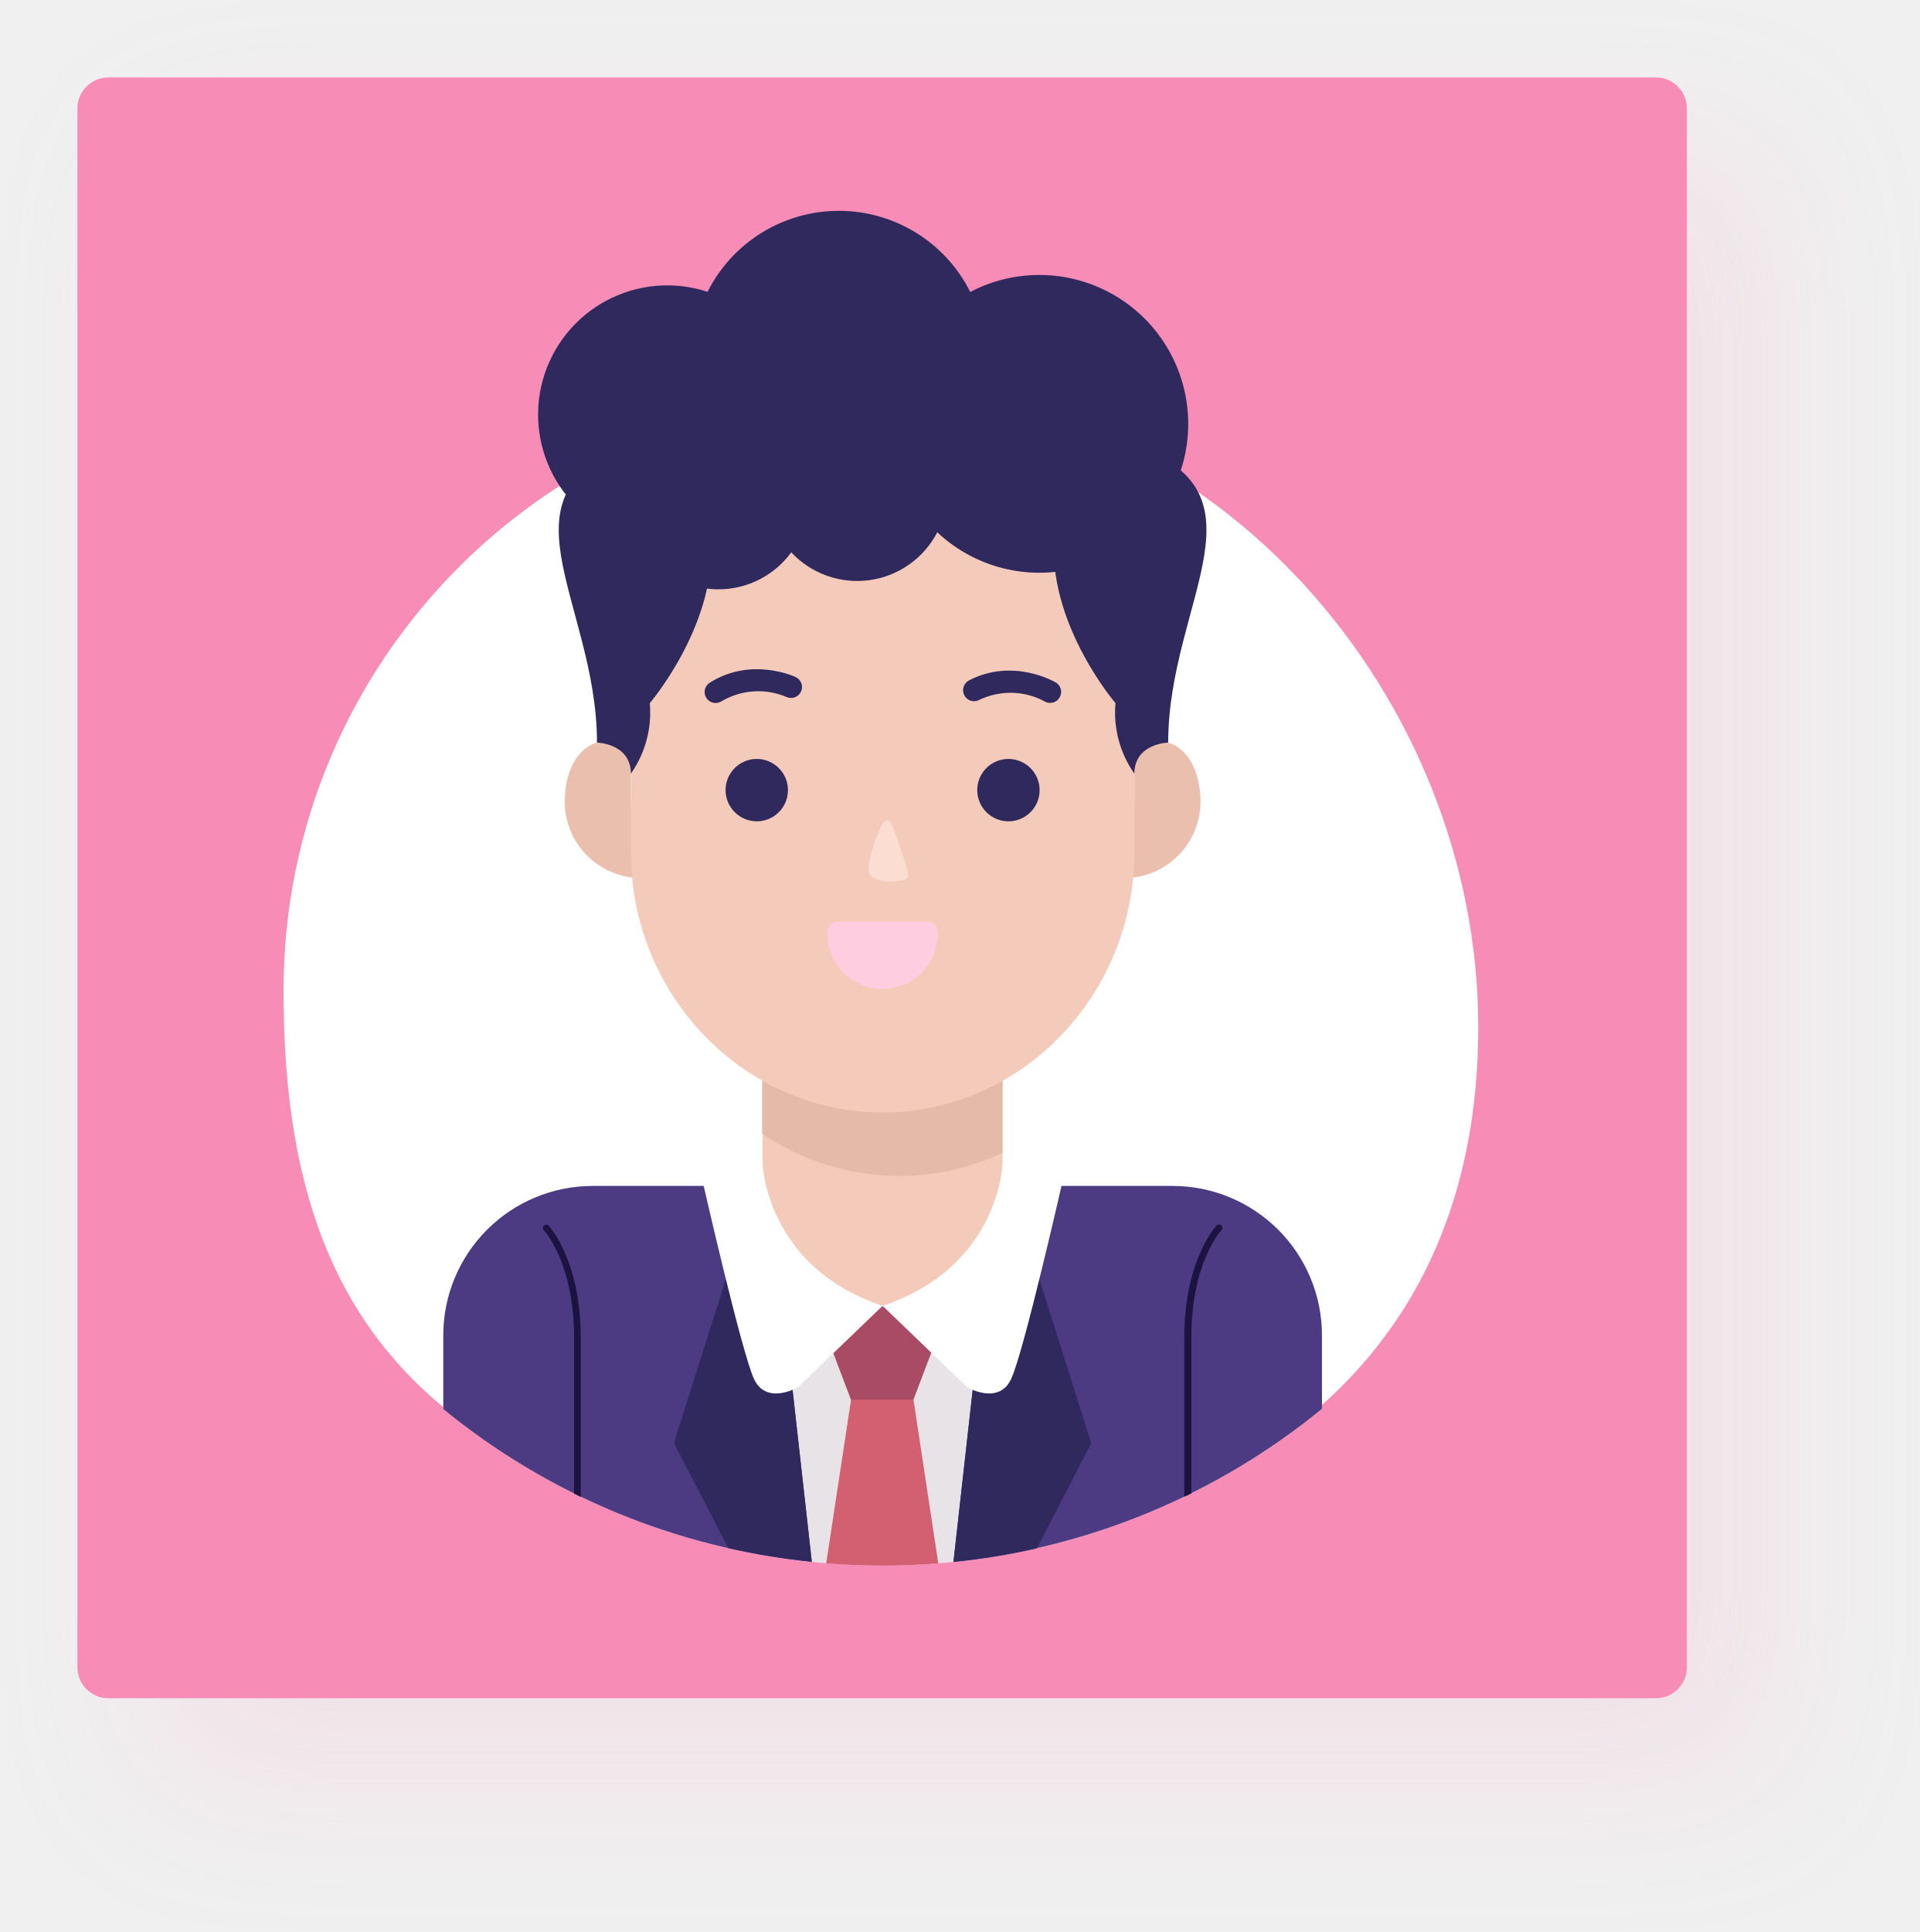
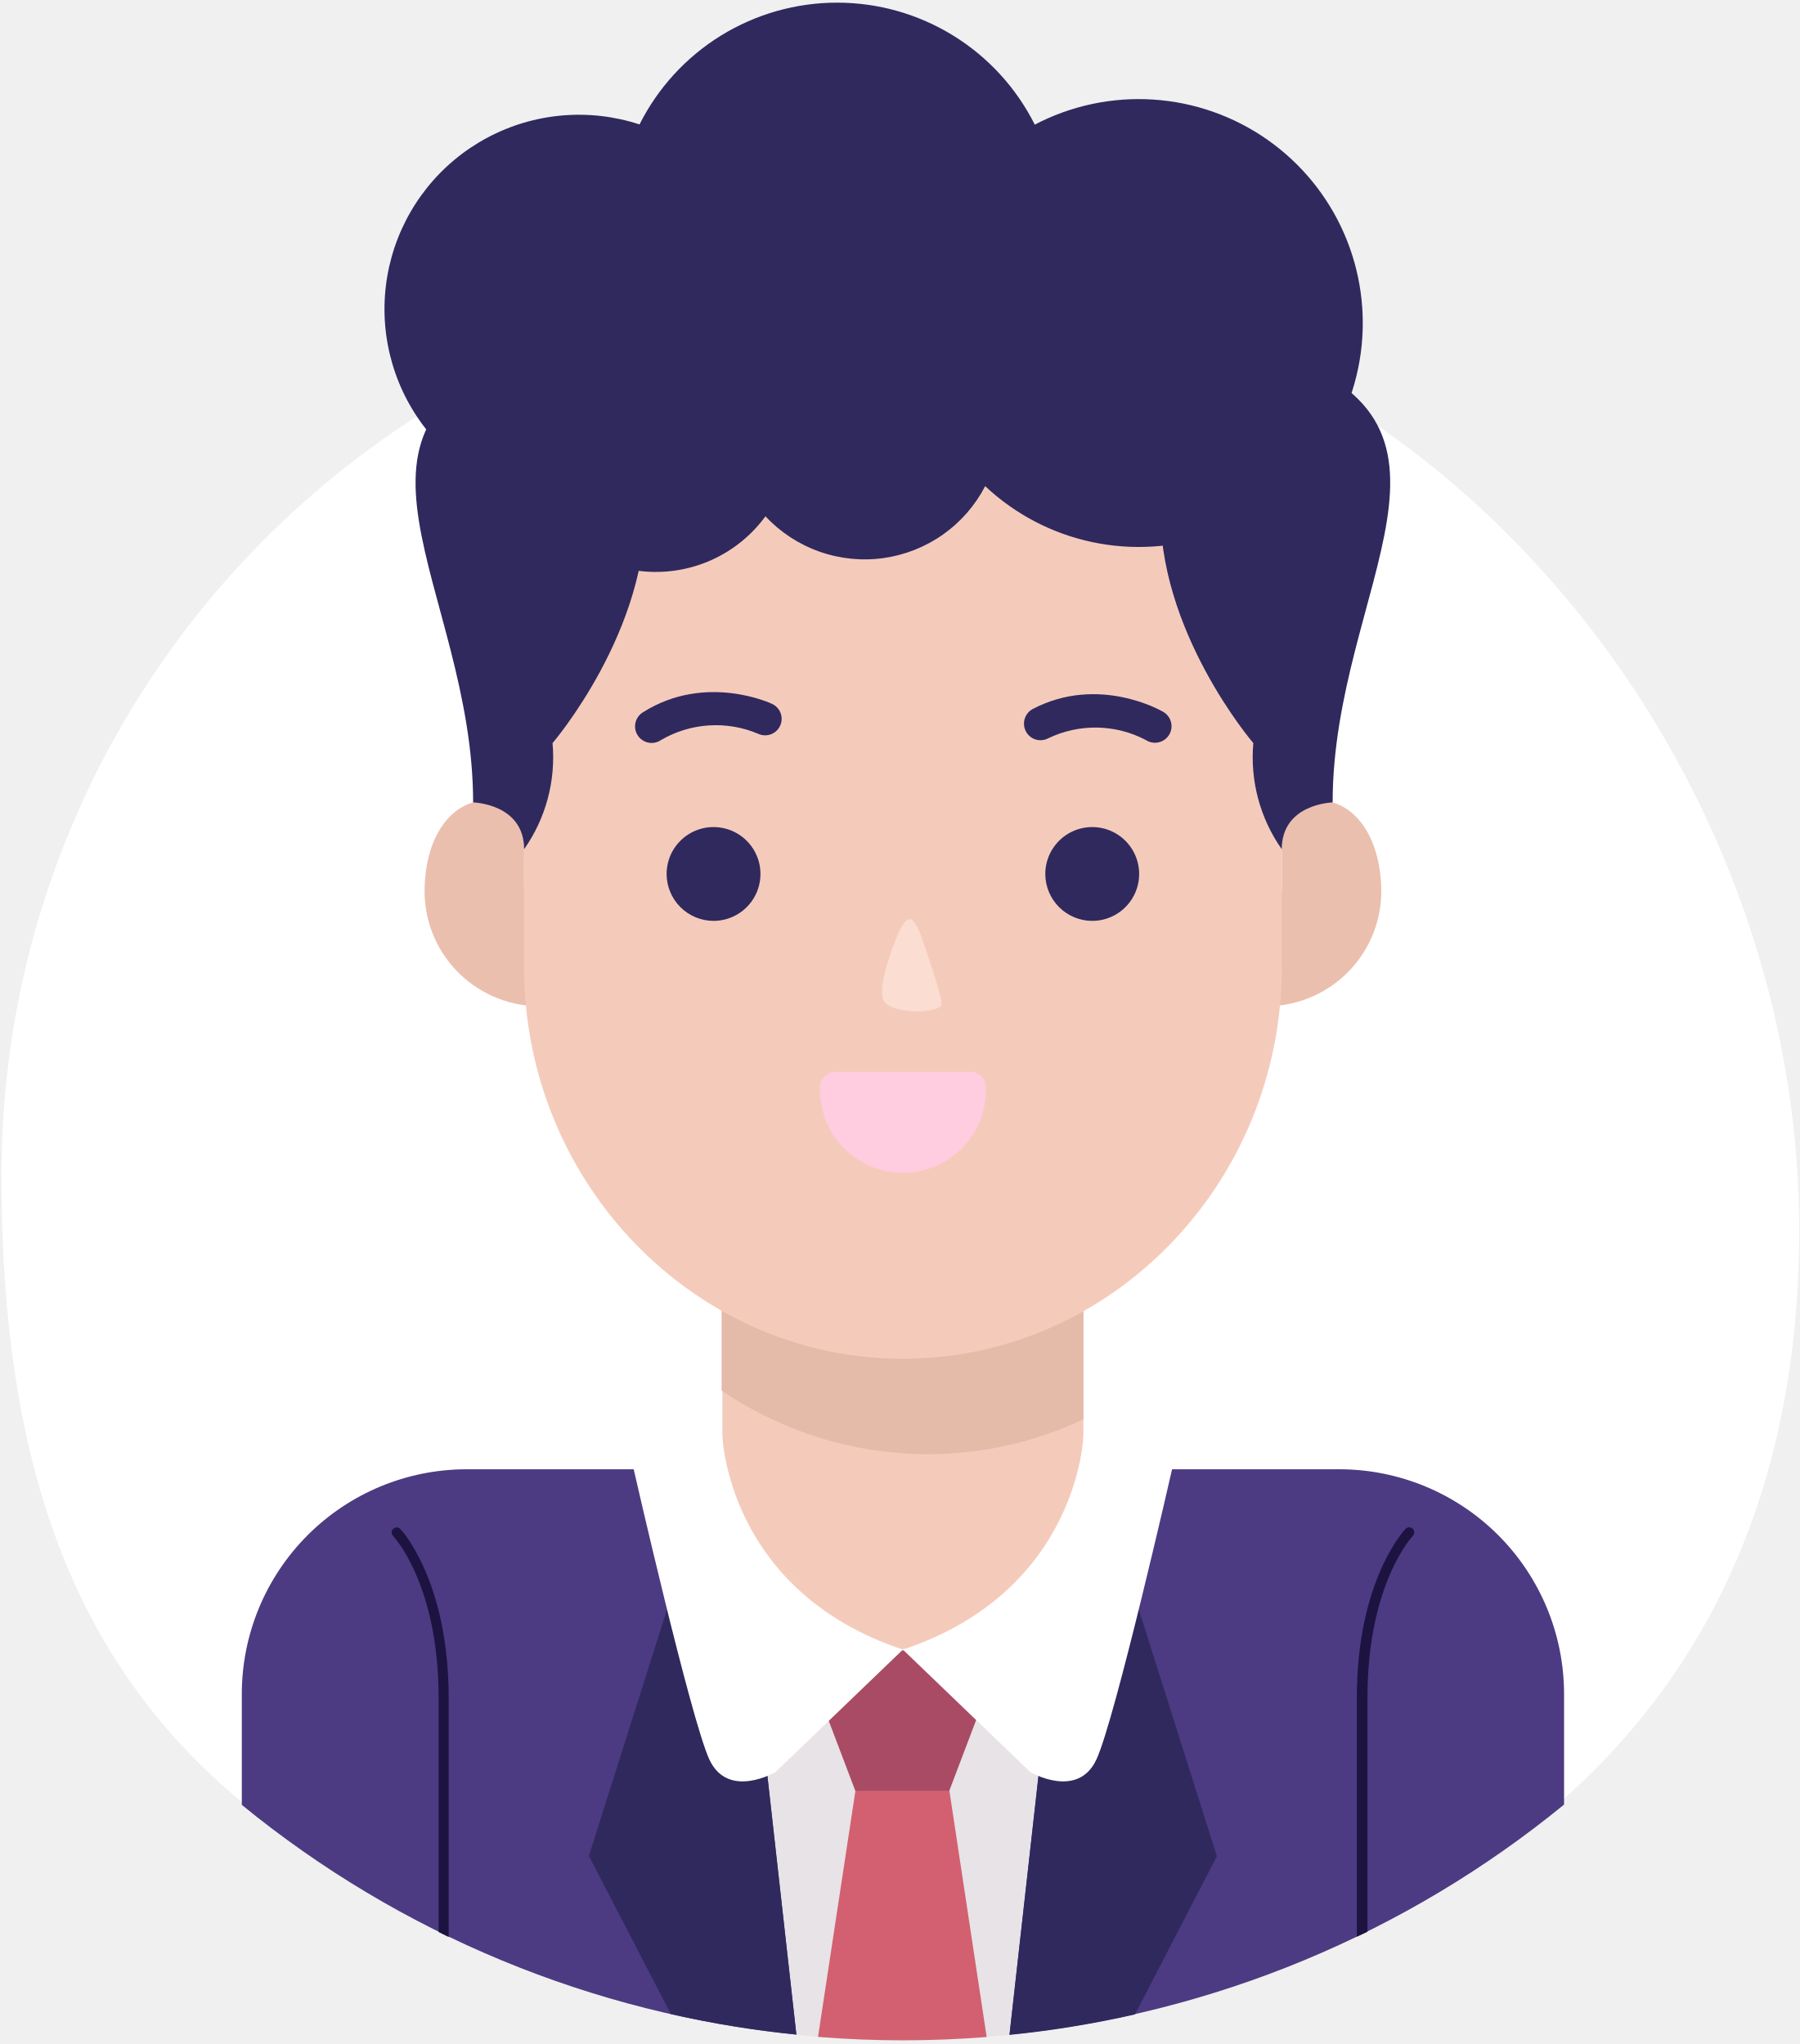
- <svg xmlns="http://www.w3.org/2000/svg" width="496" height="499" viewBox="0 0 496 499" fill="none">
-   <g filter="url(#filter0_d_1_383)">
-     <rect x="20" y="20" width="415.786" height="418.62" rx="8" fill="#F78CB6" />
-     <path d="M381.885 265.297C381.885 350.773 322.221 396.289 228.911 404.364C109.583 387.766 73.246 341.353 73.246 255.876C73.246 170.4 142.538 101.108 228.014 101.108C313.49 101.108 381.885 179.821 381.885 265.297Z" fill="white" />
-     <path fill-rule="evenodd" clip-rule="evenodd" d="M341.511 363.939V344.802C341.482 334.602 337.416 324.828 330.202 317.615C322.987 310.402 313.21 306.337 303.007 306.309H153.021C142.818 306.337 133.041 310.402 125.827 317.615C118.612 324.828 114.546 334.602 114.517 344.802V363.939C146.561 390.084 186.653 404.364 228.014 404.364C269.375 404.364 309.467 390.084 341.511 363.939Z" fill="#E7E3E7" />
-     <path fill-rule="evenodd" clip-rule="evenodd" d="M213.438 403.781C218.233 404.164 223.101 404.365 228.023 404.365C232.946 404.365 237.649 404.164 242.389 403.8L235.99 361.515L227.914 358.617L219.856 361.515L213.438 403.781Z" fill="#D26070" />
-     <path fill-rule="evenodd" clip-rule="evenodd" d="M242.954 343.125L235.972 361.515H227.896H219.837L212.855 343.125L216.355 340.136L227.896 337.366L239.454 340.136L242.954 343.125Z" fill="#A94B64" />
-     <path fill-rule="evenodd" clip-rule="evenodd" d="M341.511 363.939V344.802C341.482 334.602 337.416 324.827 330.202 317.615C322.987 310.402 313.21 306.337 303.007 306.309H245.561L242.553 308.131L253.273 341.157L246.309 403.38C281.235 399.851 314.347 386.114 341.511 363.884V363.939ZM114.517 363.939V344.802C114.546 334.602 118.612 324.827 125.827 317.615C133.041 310.402 142.818 306.337 153.021 306.309H210.449L213.475 308.131L202.755 341.157L209.719 403.38C174.799 399.867 141.687 386.149 114.517 363.939Z" fill="#4C3B82" />
-     <path fill-rule="evenodd" clip-rule="evenodd" d="M250.046 331.242L253.273 341.211L246.309 403.435C253.558 402.711 260.755 401.536 267.858 399.917L281.914 372.76L264.759 318.538C259.435 320.033 254.495 324.753 250.046 331.242Z" fill="#30295E" />
-     <path fill-rule="evenodd" clip-rule="evenodd" d="M228.005 215.707C236.211 215.75 244.069 219.029 249.872 224.83C255.675 230.631 258.954 238.487 258.998 246.692V306.145C258.954 314.349 255.675 322.205 249.872 328.006C244.069 333.807 236.211 337.086 228.005 337.129C219.797 337.09 211.936 333.814 206.132 328.011C200.328 322.209 197.051 314.35 197.012 306.145V246.764C197.031 238.546 200.301 230.669 206.107 224.851C211.913 219.033 219.784 215.746 228.005 215.707Z" fill="#F4CBBB" />
-     <path fill-rule="evenodd" clip-rule="evenodd" d="M228.005 215.707C236.211 215.75 244.069 219.029 249.872 224.83C255.675 230.631 258.954 238.487 258.998 246.692V297.724C250.629 301.674 241.489 303.722 232.235 303.721C219.622 303.695 207.308 299.885 196.885 292.785V246.764C196.904 238.524 200.191 230.628 206.024 224.806C211.858 218.984 219.762 215.712 228.005 215.707Z" fill="#E4BAA9" />
-     <path fill-rule="evenodd" clip-rule="evenodd" d="M145.893 206.521C145.76 211.76 147.714 216.838 151.323 220.638C154.933 224.438 159.904 226.65 165.145 226.789H166.074C164.078 219.991 163.035 212.95 162.975 205.865V199.833C162.975 187.457 146.367 188.277 145.893 206.521Z" fill="#EBBFAE" />
-     <path fill-rule="evenodd" clip-rule="evenodd" d="M310.135 206.521C310.268 211.76 308.314 216.838 304.705 220.638C301.095 224.438 296.124 226.65 290.884 226.789H289.954C291.942 219.99 292.985 212.949 293.053 205.865V199.833C293.053 187.457 309.589 188.277 310.135 206.521Z" fill="#EBBFAE" />
-     <path fill-rule="evenodd" clip-rule="evenodd" d="M228.023 91.807C192.236 91.807 162.975 122.062 162.975 159.025V220.136C162.975 257.099 192.236 287.335 228.023 287.335C263.792 287.335 293.053 257.099 293.053 220.136V159.025C293.053 122.062 263.792 91.807 228.023 91.807Z" fill="#F4CBBB" />
-     <path fill-rule="evenodd" clip-rule="evenodd" d="M231.359 215.398C232.617 219.043 234.823 225.477 234.641 226.497C234.368 227.901 226.875 228.32 224.906 226.115C223.593 224.675 225.234 219.298 226.638 215.708C228.588 210.732 229.664 210.477 231.359 215.398Z" fill="#FBDDD2" />
-     <path fill-rule="evenodd" clip-rule="evenodd" d="M205.526 174.863C205.865 175.016 206.17 175.235 206.425 175.506C206.679 175.777 206.877 176.096 207.008 176.443C207.14 176.791 207.201 177.161 207.189 177.533C207.177 177.904 207.092 178.27 206.939 178.609C206.786 178.947 206.567 179.252 206.296 179.507C206.025 179.761 205.706 179.959 205.358 180.091C205.011 180.222 204.64 180.283 204.269 180.271C203.897 180.259 203.531 180.174 203.193 180.021C200.513 178.88 197.603 178.383 194.697 178.57C191.79 178.757 188.968 179.622 186.457 181.096C186.141 181.309 185.785 181.456 185.411 181.528C185.037 181.601 184.653 181.598 184.28 181.519C183.908 181.44 183.555 181.287 183.242 181.069C182.93 180.851 182.664 180.573 182.462 180.251C182.259 179.928 182.123 179.569 182.062 179.193C182.001 178.817 182.016 178.433 182.106 178.063C182.197 177.693 182.361 177.345 182.588 177.039C182.815 176.734 183.102 176.477 183.43 176.285C194.205 169.505 205.508 174.845 205.526 174.863Z" fill="#30295E" />
-     <path fill-rule="evenodd" clip-rule="evenodd" d="M272.47 176.121C272.826 176.284 273.144 176.519 273.405 176.812C273.666 177.104 273.863 177.447 273.985 177.819C274.107 178.191 274.151 178.584 274.113 178.974C274.076 179.364 273.959 179.742 273.769 180.084C273.579 180.426 273.32 180.726 273.009 180.963C272.698 181.201 272.341 181.372 271.96 181.465C271.58 181.559 271.184 181.572 270.798 181.506C270.412 181.439 270.044 181.293 269.717 181.078C267.139 179.722 264.279 178.989 261.366 178.938C258.453 178.888 255.569 179.521 252.945 180.786C252.615 180.96 252.254 181.067 251.882 181.101C251.51 181.135 251.136 181.094 250.78 180.982C250.424 180.871 250.094 180.689 249.808 180.449C249.523 180.209 249.288 179.915 249.116 179.584C248.769 178.913 248.701 178.133 248.926 177.413C249.152 176.693 249.652 176.091 250.32 175.738C261.623 169.833 272.434 176.102 272.47 176.121Z" fill="#30295E" />
-     <path fill-rule="evenodd" clip-rule="evenodd" d="M301.786 191.795C301.786 191.795 293.053 191.995 293.053 199.833C289.321 194.525 287.59 188.068 288.167 181.607C288.167 181.607 271.486 162.159 272.251 140.434C273.017 118.709 289.917 114.079 289.917 114.079C330.554 125.945 301.786 154.705 301.786 191.795Z" fill="#30295E" />
-     <path fill-rule="evenodd" clip-rule="evenodd" d="M154.224 191.795C154.224 191.795 162.975 191.995 162.975 199.833C166.707 194.525 168.438 188.068 167.861 181.607C167.861 181.607 184.542 162.159 183.777 140.434C183.011 118.709 166.093 114.079 166.093 114.079C125.456 125.945 154.224 154.705 154.224 191.795Z" fill="#30295E" />
-     <path fill-rule="evenodd" clip-rule="evenodd" d="M250.611 75.422C256.866 72.139 263.904 70.642 270.954 71.094C278.004 71.546 284.793 73.93 290.577 77.985C296.361 82.039 300.917 87.608 303.744 94.08C306.572 100.552 307.562 107.678 306.606 114.675C305.65 121.673 302.785 128.272 298.325 133.749C293.866 139.226 287.984 143.37 281.324 145.726C274.664 148.082 267.484 148.559 260.571 147.104C253.658 145.65 247.279 142.321 242.134 137.482C240.417 140.794 237.93 143.645 234.881 145.796C231.833 147.947 228.312 149.334 224.616 149.841C220.919 150.349 217.155 149.961 213.639 148.711C210.124 147.461 206.96 145.385 204.414 142.658C202.072 145.865 198.948 148.42 195.339 150.08C191.731 151.741 187.758 152.451 183.798 152.144C179.837 151.837 176.021 150.524 172.712 148.327C169.403 146.131 166.71 143.125 164.889 139.596C160.494 138.583 156.35 136.69 152.707 134.031C149.064 131.372 145.997 128.003 143.693 124.126C141.389 120.25 139.894 115.947 139.299 111.477C138.705 107.007 139.022 102.463 140.233 98.119C141.444 93.775 143.523 89.722 146.344 86.204C149.165 82.685 152.67 79.775 156.648 77.649C160.626 75.522 164.993 74.224 169.486 73.832C173.98 73.44 178.506 73.962 182.792 75.368C185.951 69.081 190.796 63.795 196.785 60.102C202.775 56.409 209.674 54.453 216.711 54.453C223.748 54.453 230.647 56.409 236.637 60.102C242.626 63.795 247.471 69.081 250.63 75.368L250.611 75.422Z" fill="#30295E" />
-     <path fill-rule="evenodd" clip-rule="evenodd" d="M228.005 337.275L249.882 358.307C249.882 358.307 257.995 363.064 261.222 356.157C264.449 349.249 274.239 306.218 274.239 306.218L258.998 300.567C258.998 300.567 258.232 327.214 228.005 337.275Z" fill="white" />
-     <path fill-rule="evenodd" clip-rule="evenodd" d="M314.292 316.552C314.369 316.468 314.461 316.4 314.564 316.352C314.667 316.304 314.778 316.277 314.891 316.271C315.005 316.266 315.118 316.284 315.225 316.322C315.332 316.361 315.43 316.42 315.514 316.497C315.597 316.574 315.665 316.666 315.713 316.769C315.761 316.872 315.789 316.983 315.794 317.096C315.799 317.21 315.782 317.323 315.743 317.43C315.704 317.536 315.645 317.634 315.568 317.718C315.568 317.718 307.765 325.902 307.765 345.458V385.719L305.942 386.576V345.458C305.942 325.209 314.274 316.57 314.292 316.552Z" fill="#1C1341" />
-     <path fill-rule="evenodd" clip-rule="evenodd" d="M205.982 331.242L202.755 341.157L209.719 403.38C202.47 402.657 195.273 401.482 188.17 399.863L174.096 372.706L191.27 318.484C196.557 320.033 201.534 324.753 205.982 331.242Z" fill="#30295E" />
-     <path fill-rule="evenodd" clip-rule="evenodd" d="M228.005 337.275L206.128 358.307C206.128 358.307 197.997 363.064 194.788 356.157C191.579 349.249 181.771 306.218 181.771 306.218L197.012 300.567C197.012 300.567 197.796 327.214 228.005 337.275Z" fill="white" />
-     <path fill-rule="evenodd" clip-rule="evenodd" d="M141.718 316.552C141.639 316.468 141.545 316.402 141.44 316.357C141.335 316.311 141.221 316.288 141.107 316.288C140.993 316.288 140.879 316.311 140.774 316.357C140.669 316.402 140.575 316.468 140.496 316.552C140.415 316.631 140.351 316.726 140.307 316.831C140.263 316.936 140.24 317.049 140.24 317.162C140.24 317.276 140.263 317.388 140.307 317.493C140.351 317.598 140.415 317.693 140.496 317.773C140.496 317.773 148.299 325.956 148.299 345.513V385.774L150.031 386.63V345.458C149.995 325.209 141.754 316.57 141.718 316.552Z" fill="#1C1341" />
-     <path fill-rule="evenodd" clip-rule="evenodd" d="M195.499 212.135C197.093 212.135 198.651 211.663 199.976 210.777C201.301 209.892 202.334 208.634 202.944 207.162C203.554 205.69 203.713 204.07 203.402 202.508C203.091 200.945 202.324 199.509 201.197 198.383C200.07 197.256 198.634 196.489 197.071 196.178C195.508 195.867 193.888 196.027 192.415 196.637C190.943 197.246 189.685 198.279 188.799 199.604C187.914 200.928 187.441 202.486 187.441 204.079C187.446 206.214 188.296 208.26 189.807 209.77C191.317 211.28 193.363 212.13 195.499 212.135Z" fill="#30295E" />
-     <path fill-rule="evenodd" clip-rule="evenodd" d="M260.511 212.135C262.104 212.135 263.662 211.663 264.988 210.777C266.313 209.892 267.346 208.634 267.955 207.162C268.565 205.69 268.725 204.07 268.414 202.508C268.103 200.945 267.336 199.509 266.209 198.383C265.082 197.256 263.646 196.489 262.083 196.178C260.52 195.867 258.9 196.027 257.427 196.637C255.955 197.246 254.696 198.279 253.811 199.604C252.925 200.928 252.453 202.486 252.453 204.079C252.458 206.214 253.308 208.26 254.818 209.77C256.328 211.28 258.375 212.13 260.511 212.135Z" fill="#30295E" />
-     <path fill-rule="evenodd" clip-rule="evenodd" d="M242.243 240.659C242.312 242.57 241.994 244.475 241.31 246.26C240.626 248.046 239.589 249.676 238.261 251.052C236.933 252.428 235.341 253.522 233.58 254.27C231.82 255.017 229.927 255.403 228.014 255.403C226.101 255.403 224.208 255.017 222.448 254.27C220.687 253.522 219.096 252.428 217.767 251.052C216.439 249.676 215.402 248.046 214.718 246.26C214.034 244.475 213.716 242.57 213.785 240.659C213.79 239.966 214.068 239.303 214.56 238.815C215.052 238.326 215.717 238.052 216.41 238.052H239.618C240.311 238.052 240.976 238.326 241.468 238.815C241.96 239.303 242.239 239.966 242.243 240.659Z" fill="#FFCCE0" />
-   </g>
-   <defs>
-     <filter id="filter0_d_1_383" x="0" y="0" width="495.786" height="498.62" filterUnits="userSpaceOnUse" color-interpolation-filters="sRGB">
-       <feFlood flood-opacity="0" result="BackgroundImageFix" />
-       <feColorMatrix in="SourceAlpha" type="matrix" values="0 0 0 0 0 0 0 0 0 0 0 0 0 0 0 0 0 0 127 0" result="hardAlpha" />
-       <feOffset dx="20" dy="20" />
-       <feGaussianBlur stdDeviation="20" />
-       <feColorMatrix type="matrix" values="0 0 0 0 0.98 0 0 0 0 0.553 0 0 0 0 0.722 0 0 0 0.15 0" />
-       <feBlend mode="normal" in2="BackgroundImageFix" result="effect1_dropShadow_1_383" />
-       <feBlend mode="normal" in="SourceGraphic" in2="effect1_dropShadow_1_383" result="shape" />
-     </filter>
-   </defs>
+ <svg xmlns="http://www.w3.org/2000/svg" width="309" height="351" viewBox="0 0 309 351" fill="none">
+   <path d="M308.885 211.297C308.885 296.773 249.221 342.289 155.911 350.364C36.583 333.766 0.246 287.353 0.246 201.876C0.246 116.4 69.538 47.108 155.014 47.108C240.49 47.108 308.885 125.821 308.885 211.297Z" fill="white" />
+   <path fill-rule="evenodd" clip-rule="evenodd" d="M268.511 309.939V290.802C268.482 280.602 264.416 270.828 257.202 263.615C249.987 256.402 240.21 252.337 230.007 252.309H80.021C69.818 252.337 60.041 256.402 52.827 263.615C45.612 270.828 41.546 280.602 41.517 290.802V309.939C73.561 336.084 113.653 350.364 155.014 350.364C196.375 350.364 236.467 336.084 268.511 309.939V309.939Z" fill="#E7E3E7" />
+   <path fill-rule="evenodd" clip-rule="evenodd" d="M140.438 349.781C145.233 350.164 150.101 350.365 155.023 350.365C159.946 350.365 164.649 350.164 169.389 349.8L162.99 307.515L154.914 304.617L146.856 307.515L140.438 349.781Z" fill="#D26070" />
+   <path fill-rule="evenodd" clip-rule="evenodd" d="M169.954 289.125L162.972 307.515H154.896H146.837L139.855 289.125L143.355 286.136L154.896 283.366L166.454 286.136L169.954 289.125Z" fill="#A94B64" />
+   <path fill-rule="evenodd" clip-rule="evenodd" d="M268.511 309.939V290.802C268.482 280.602 264.416 270.827 257.202 263.615C249.987 256.402 240.21 252.337 230.007 252.309H172.561L169.553 254.131L180.273 287.157L173.309 349.38C208.235 345.851 241.347 332.114 268.511 309.884V309.939ZM41.517 309.939V290.802C41.546 280.602 45.612 270.827 52.827 263.615C60.041 256.402 69.818 252.337 80.021 252.309H137.449L140.475 254.131L129.755 287.157L136.719 349.38C101.799 345.867 68.688 332.149 41.517 309.939V309.939Z" fill="#4C3B82" />
+   <path fill-rule="evenodd" clip-rule="evenodd" d="M177.046 277.242L180.273 287.211L173.309 349.435C180.558 348.711 187.755 347.536 194.858 345.917L208.914 318.76L191.759 264.538C186.435 266.033 181.495 270.753 177.046 277.242Z" fill="#30295E" />
+   <path fill-rule="evenodd" clip-rule="evenodd" d="M155.005 161.707C163.211 161.75 171.069 165.029 176.872 170.83C182.675 176.631 185.954 184.487 185.998 192.692V252.145C185.954 260.349 182.675 268.205 176.872 274.006C171.069 279.807 163.211 283.086 155.005 283.129V283.129C146.797 283.09 138.936 279.814 133.132 274.011C127.328 268.209 124.051 260.35 124.012 252.145V192.764C124.031 184.546 127.301 176.669 133.107 170.851C138.913 165.033 146.784 161.746 155.005 161.707Z" fill="#F4CBBB" />
+   <path fill-rule="evenodd" clip-rule="evenodd" d="M155.005 161.707C163.211 161.75 171.069 165.029 176.872 170.83C182.675 176.631 185.954 184.487 185.998 192.692V243.724C177.629 247.674 168.489 249.722 159.235 249.721V249.721C146.622 249.695 134.308 245.885 123.885 238.785V192.764C123.904 184.524 127.191 176.628 133.024 170.806C138.858 164.984 146.762 161.712 155.005 161.707V161.707Z" fill="#E4BAA9" />
+   <path fill-rule="evenodd" clip-rule="evenodd" d="M72.893 152.521C72.76 157.76 74.714 162.838 78.323 166.638C81.933 170.438 86.904 172.65 92.145 172.789H93.074C91.078 165.991 90.035 158.95 89.975 151.865V145.833C89.975 133.457 73.367 134.277 72.893 152.521Z" fill="#EBBFAE" />
+   <path fill-rule="evenodd" clip-rule="evenodd" d="M237.135 152.521C237.268 157.76 235.314 162.838 231.705 166.638C228.095 170.438 223.124 172.65 217.884 172.789H216.954C218.942 165.99 219.985 158.949 220.053 151.865V145.833C220.053 133.457 236.589 134.277 237.135 152.521Z" fill="#EBBFAE" />
+   <path fill-rule="evenodd" clip-rule="evenodd" d="M155.023 37.807C119.236 37.807 89.975 68.062 89.975 105.025V166.136C89.975 203.099 119.236 233.335 155.023 233.335C190.792 233.335 220.053 203.099 220.053 166.136V105.025C220.053 68.062 190.792 37.807 155.023 37.807Z" fill="#F4CBBB" />
+   <path fill-rule="evenodd" clip-rule="evenodd" d="M158.359 161.398C159.617 165.043 161.823 171.477 161.641 172.497C161.368 173.901 153.875 174.32 151.906 172.115C150.593 170.675 152.234 165.298 153.638 161.708C155.588 156.732 156.664 156.477 158.359 161.398Z" fill="#FBDDD2" />
+   <path fill-rule="evenodd" clip-rule="evenodd" d="M132.526 120.863C132.865 121.016 133.17 121.235 133.425 121.506C133.679 121.777 133.877 122.096 134.008 122.443C134.14 122.791 134.201 123.161 134.189 123.533C134.177 123.904 134.092 124.27 133.939 124.609C133.786 124.947 133.567 125.252 133.296 125.507C133.025 125.761 132.706 125.959 132.358 126.091C132.011 126.222 131.64 126.283 131.269 126.271C130.897 126.259 130.531 126.174 130.193 126.021C127.513 124.88 124.603 124.383 121.697 124.57C118.79 124.757 115.968 125.622 113.457 127.096C113.141 127.309 112.785 127.456 112.411 127.528C112.037 127.601 111.653 127.598 111.28 127.519C110.908 127.44 110.555 127.287 110.242 127.069C109.93 126.851 109.664 126.573 109.462 126.251C109.259 125.928 109.123 125.569 109.062 125.193C109.001 124.817 109.016 124.433 109.106 124.063C109.197 123.693 109.361 123.345 109.588 123.039C109.815 122.734 110.102 122.477 110.43 122.285C121.205 115.505 132.508 120.845 132.526 120.863Z" fill="#30295E" />
+   <path fill-rule="evenodd" clip-rule="evenodd" d="M199.47 122.121C199.826 122.284 200.144 122.519 200.405 122.812C200.666 123.104 200.863 123.447 200.985 123.819C201.107 124.191 201.151 124.584 201.113 124.974C201.076 125.364 200.959 125.742 200.769 126.084C200.579 126.426 200.32 126.726 200.009 126.963C199.698 127.201 199.341 127.372 198.96 127.465C198.58 127.559 198.184 127.572 197.798 127.506C197.412 127.439 197.044 127.293 196.717 127.078C194.139 125.722 191.279 124.989 188.366 124.938C185.453 124.888 182.569 125.521 179.945 126.786C179.615 126.96 179.254 127.067 178.882 127.101C178.51 127.135 178.136 127.094 177.78 126.982C177.424 126.871 177.094 126.689 176.808 126.449C176.523 126.209 176.288 125.915 176.116 125.584C175.769 124.913 175.701 124.133 175.926 123.413C176.152 122.693 176.652 122.091 177.32 121.738C188.623 115.833 199.434 122.102 199.47 122.121Z" fill="#30295E" />
+   <path fill-rule="evenodd" clip-rule="evenodd" d="M228.786 137.795C228.786 137.795 220.053 137.995 220.053 145.833C216.321 140.525 214.59 134.068 215.167 127.607C215.167 127.607 198.486 108.159 199.251 86.434C200.017 64.709 216.917 60.079 216.917 60.079C257.554 71.945 228.786 100.705 228.786 137.795Z" fill="#30295E" />
+   <path fill-rule="evenodd" clip-rule="evenodd" d="M81.224 137.795C81.224 137.795 89.975 137.995 89.975 145.833C93.707 140.525 95.438 134.068 94.861 127.607C94.861 127.607 111.542 108.159 110.777 86.434C110.011 64.709 93.093 60.079 93.093 60.079C52.456 71.945 81.224 100.705 81.224 137.795Z" fill="#30295E" />
+   <path fill-rule="evenodd" clip-rule="evenodd" d="M177.611 21.422C183.866 18.139 190.904 16.642 197.954 17.094C205.004 17.546 211.793 19.93 217.577 23.985C223.361 28.039 227.917 33.608 230.744 40.08C233.572 46.552 234.562 53.678 233.606 60.675C232.65 67.673 229.785 74.272 225.325 79.749C220.866 85.226 214.984 89.37 208.324 91.726C201.664 94.082 194.484 94.559 187.571 93.104C180.658 91.65 174.279 88.321 169.134 83.482C167.417 86.794 164.93 89.645 161.881 91.796C158.833 93.947 155.312 95.334 151.616 95.841C147.919 96.349 144.155 95.961 140.639 94.711C137.124 93.461 133.96 91.385 131.414 88.658C129.072 91.865 125.948 94.42 122.339 96.08C118.731 97.741 114.758 98.451 110.798 98.144C106.837 97.838 103.021 96.523 99.712 94.327C96.403 92.131 93.71 89.125 91.889 85.596C87.494 84.583 83.35 82.69 79.707 80.031C76.064 77.372 72.997 74.003 70.693 70.126C68.388 66.25 66.894 61.947 66.299 57.477C65.705 53.007 66.022 48.463 67.233 44.119C68.444 39.775 70.523 35.722 73.344 32.203C76.165 28.685 79.671 25.775 83.648 23.649C87.626 21.522 91.993 20.224 96.487 19.832C100.98 19.44 105.506 19.962 109.792 21.367C112.951 15.081 117.796 9.795 123.785 6.102C129.775 2.409 136.674 0.453 143.711 0.453C150.748 0.453 157.647 2.409 163.637 6.102C169.626 9.795 174.471 15.081 177.63 21.367L177.611 21.422Z" fill="#30295E" />
+   <path fill-rule="evenodd" clip-rule="evenodd" d="M155.005 283.275L176.882 304.307C176.882 304.307 184.995 309.064 188.222 302.157C191.449 295.249 201.239 252.218 201.239 252.218L185.998 246.567C185.998 246.567 185.232 273.214 155.005 283.275Z" fill="white" />
+   <path fill-rule="evenodd" clip-rule="evenodd" d="M241.292 262.552C241.369 262.468 241.461 262.4 241.564 262.352C241.667 262.304 241.778 262.277 241.891 262.271C242.005 262.266 242.118 262.284 242.225 262.322C242.332 262.361 242.43 262.42 242.514 262.497C242.597 262.574 242.665 262.666 242.713 262.769C242.761 262.872 242.789 262.983 242.794 263.096C242.799 263.21 242.782 263.323 242.743 263.43C242.704 263.536 242.645 263.634 242.568 263.718C242.568 263.718 234.765 271.902 234.765 291.458V331.719L232.942 332.576V291.458C232.942 271.209 241.274 262.57 241.292 262.552Z" fill="#1C1341" />
+   <path fill-rule="evenodd" clip-rule="evenodd" d="M132.982 277.242L129.755 287.157L136.719 349.38C129.47 348.657 122.273 347.482 115.17 345.863L101.096 318.706L118.27 264.484C123.557 266.033 128.534 270.753 132.982 277.242Z" fill="#30295E" />
+   <path fill-rule="evenodd" clip-rule="evenodd" d="M155.005 283.275L133.128 304.307C133.128 304.307 124.997 309.064 121.788 302.157C118.579 295.249 108.771 252.218 108.771 252.218L124.012 246.567C124.012 246.567 124.796 273.214 155.005 283.275Z" fill="white" />
+   <path fill-rule="evenodd" clip-rule="evenodd" d="M68.718 262.552C68.639 262.468 68.545 262.402 68.44 262.357C68.335 262.311 68.222 262.288 68.107 262.288C67.993 262.288 67.879 262.311 67.774 262.357C67.669 262.402 67.575 262.468 67.496 262.552C67.415 262.631 67.351 262.726 67.307 262.831C67.263 262.936 67.24 263.049 67.24 263.162C67.24 263.276 67.263 263.388 67.307 263.493C67.351 263.598 67.415 263.693 67.496 263.773C67.496 263.773 75.299 271.956 75.299 291.513V331.774L77.031 332.63V291.458C76.995 271.209 68.754 262.57 68.718 262.552Z" fill="#1C1341" />
+   <path fill-rule="evenodd" clip-rule="evenodd" d="M122.499 158.135C124.093 158.135 125.651 157.663 126.976 156.777C128.301 155.892 129.334 154.634 129.944 153.162C130.554 151.69 130.713 150.07 130.402 148.508C130.091 146.945 129.324 145.509 128.197 144.383C127.07 143.256 125.634 142.489 124.071 142.178C122.508 141.867 120.888 142.027 119.415 142.637C117.943 143.246 116.685 144.279 115.799 145.604C114.914 146.928 114.441 148.486 114.441 150.079C114.446 152.214 115.296 154.26 116.807 155.77C118.317 157.28 120.363 158.13 122.499 158.135Z" fill="#30295E" />
+   <path fill-rule="evenodd" clip-rule="evenodd" d="M187.511 158.135C189.104 158.135 190.662 157.663 191.988 156.777C193.313 155.892 194.346 154.634 194.955 153.162C195.565 151.69 195.725 150.07 195.414 148.508C195.103 146.945 194.336 145.509 193.209 144.383C192.082 143.256 190.646 142.489 189.083 142.178C187.52 141.867 185.9 142.027 184.427 142.637C182.955 143.246 181.696 144.279 180.811 145.604C179.925 146.928 179.453 148.486 179.453 150.079C179.458 152.214 180.308 154.26 181.818 155.77C183.328 157.28 185.375 158.13 187.511 158.135Z" fill="#30295E" />
+   <path fill-rule="evenodd" clip-rule="evenodd" d="M169.243 186.659C169.312 188.57 168.994 190.475 168.31 192.26C167.626 194.046 166.589 195.676 165.261 197.052C163.933 198.428 162.341 199.522 160.58 200.27C158.82 201.017 156.927 201.403 155.014 201.403C153.101 201.403 151.208 201.017 149.448 200.27C147.687 199.522 146.096 198.428 144.767 197.052C143.439 195.676 142.402 194.046 141.718 192.26C141.034 190.475 140.716 188.57 140.785 186.659C140.79 185.966 141.068 185.303 141.56 184.815C142.052 184.326 142.717 184.052 143.41 184.052H166.618C167.311 184.052 167.976 184.326 168.468 184.815C168.96 185.303 169.239 185.966 169.243 186.659V186.659Z" fill="#FFCCE0" />
</svg>
